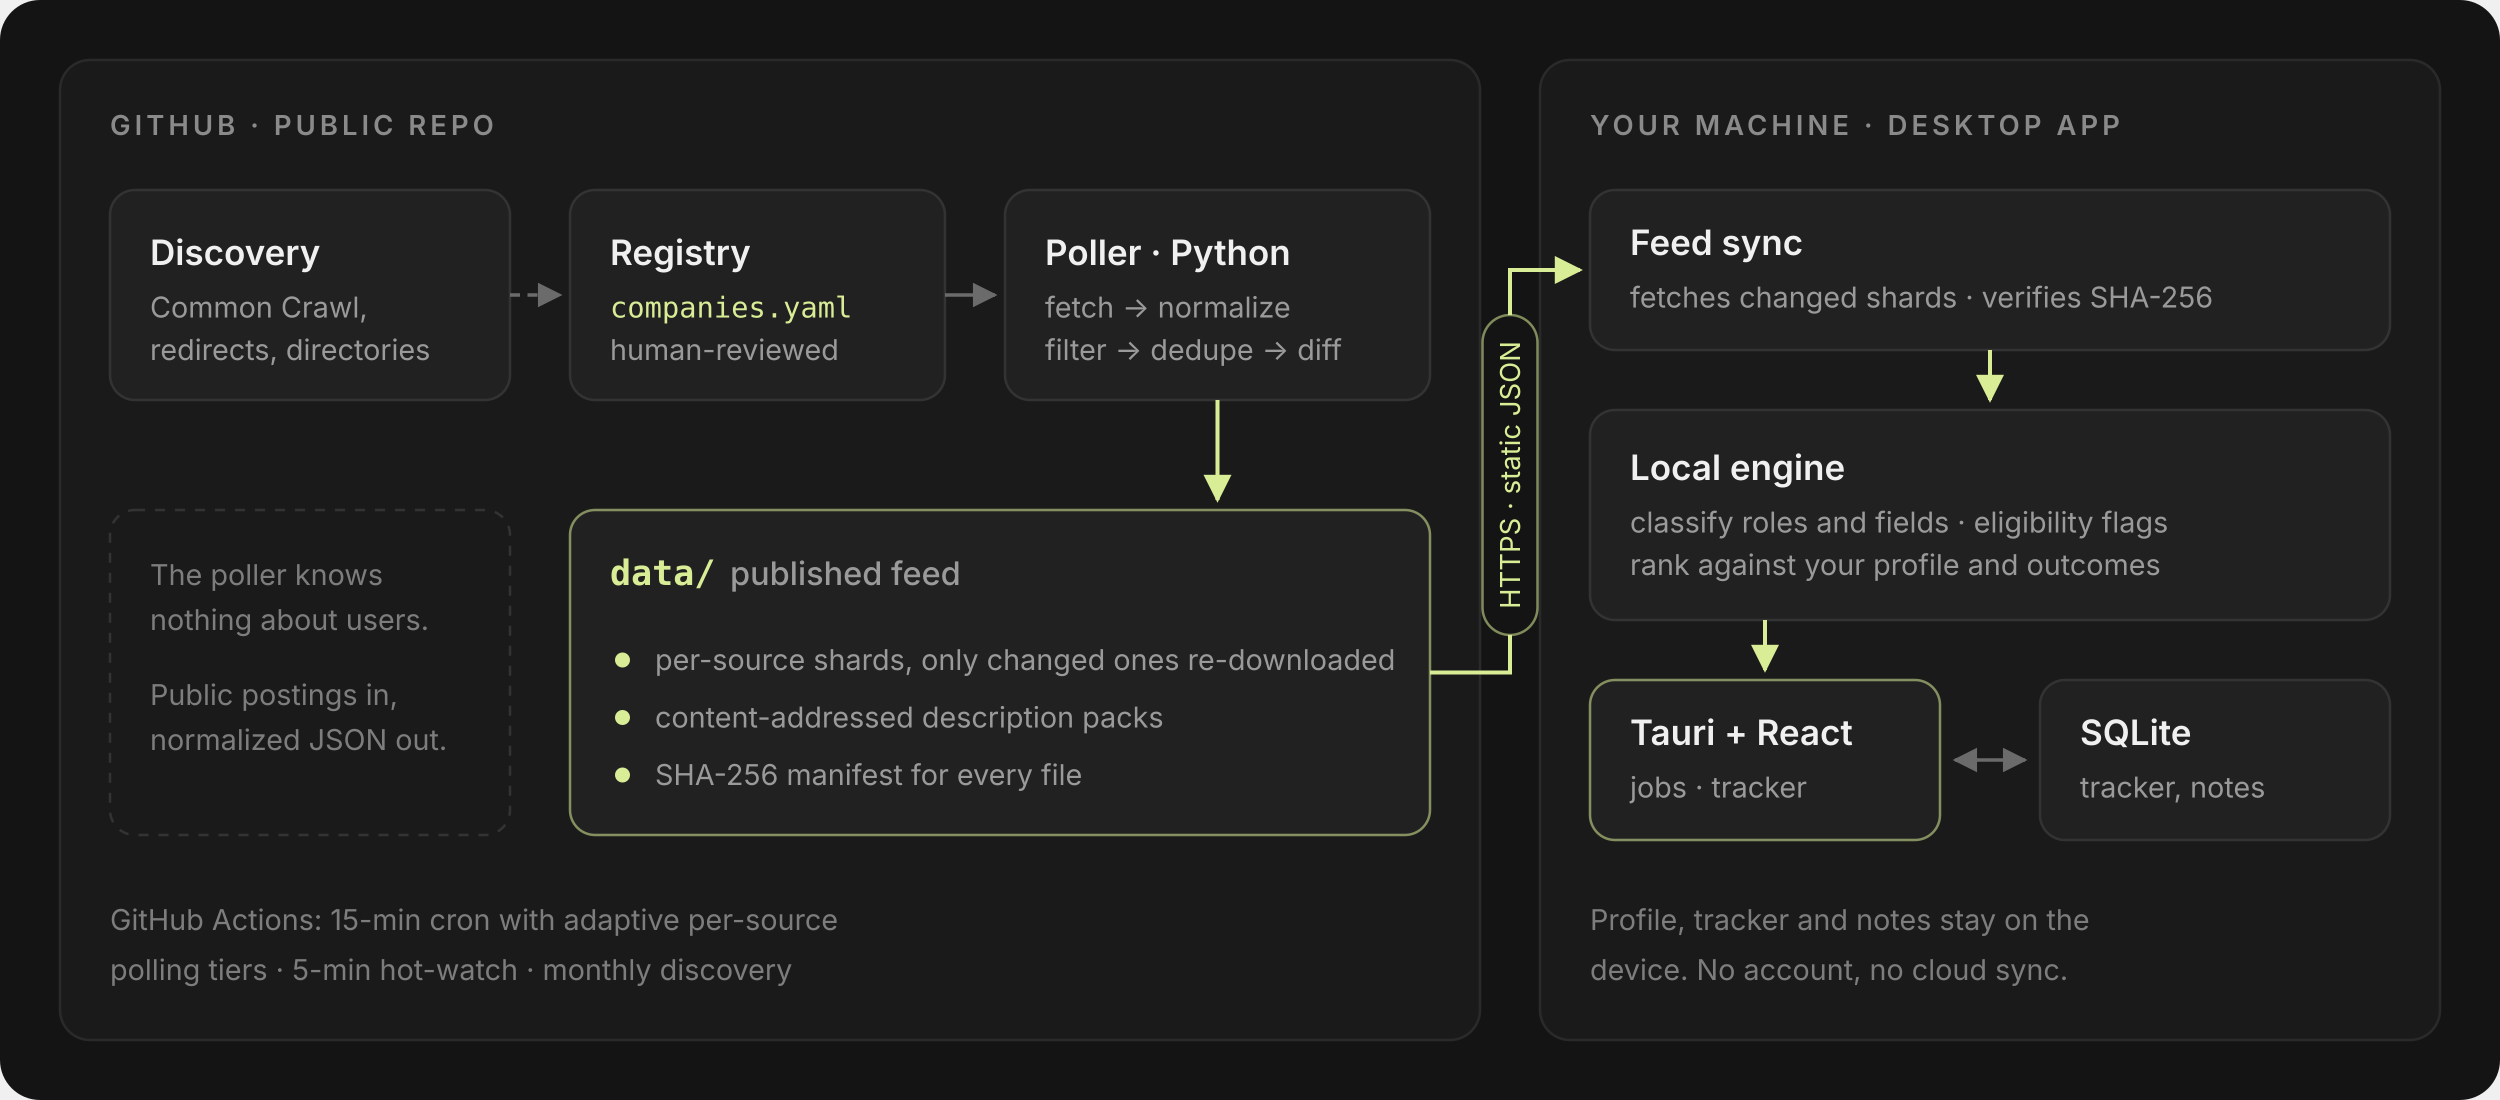
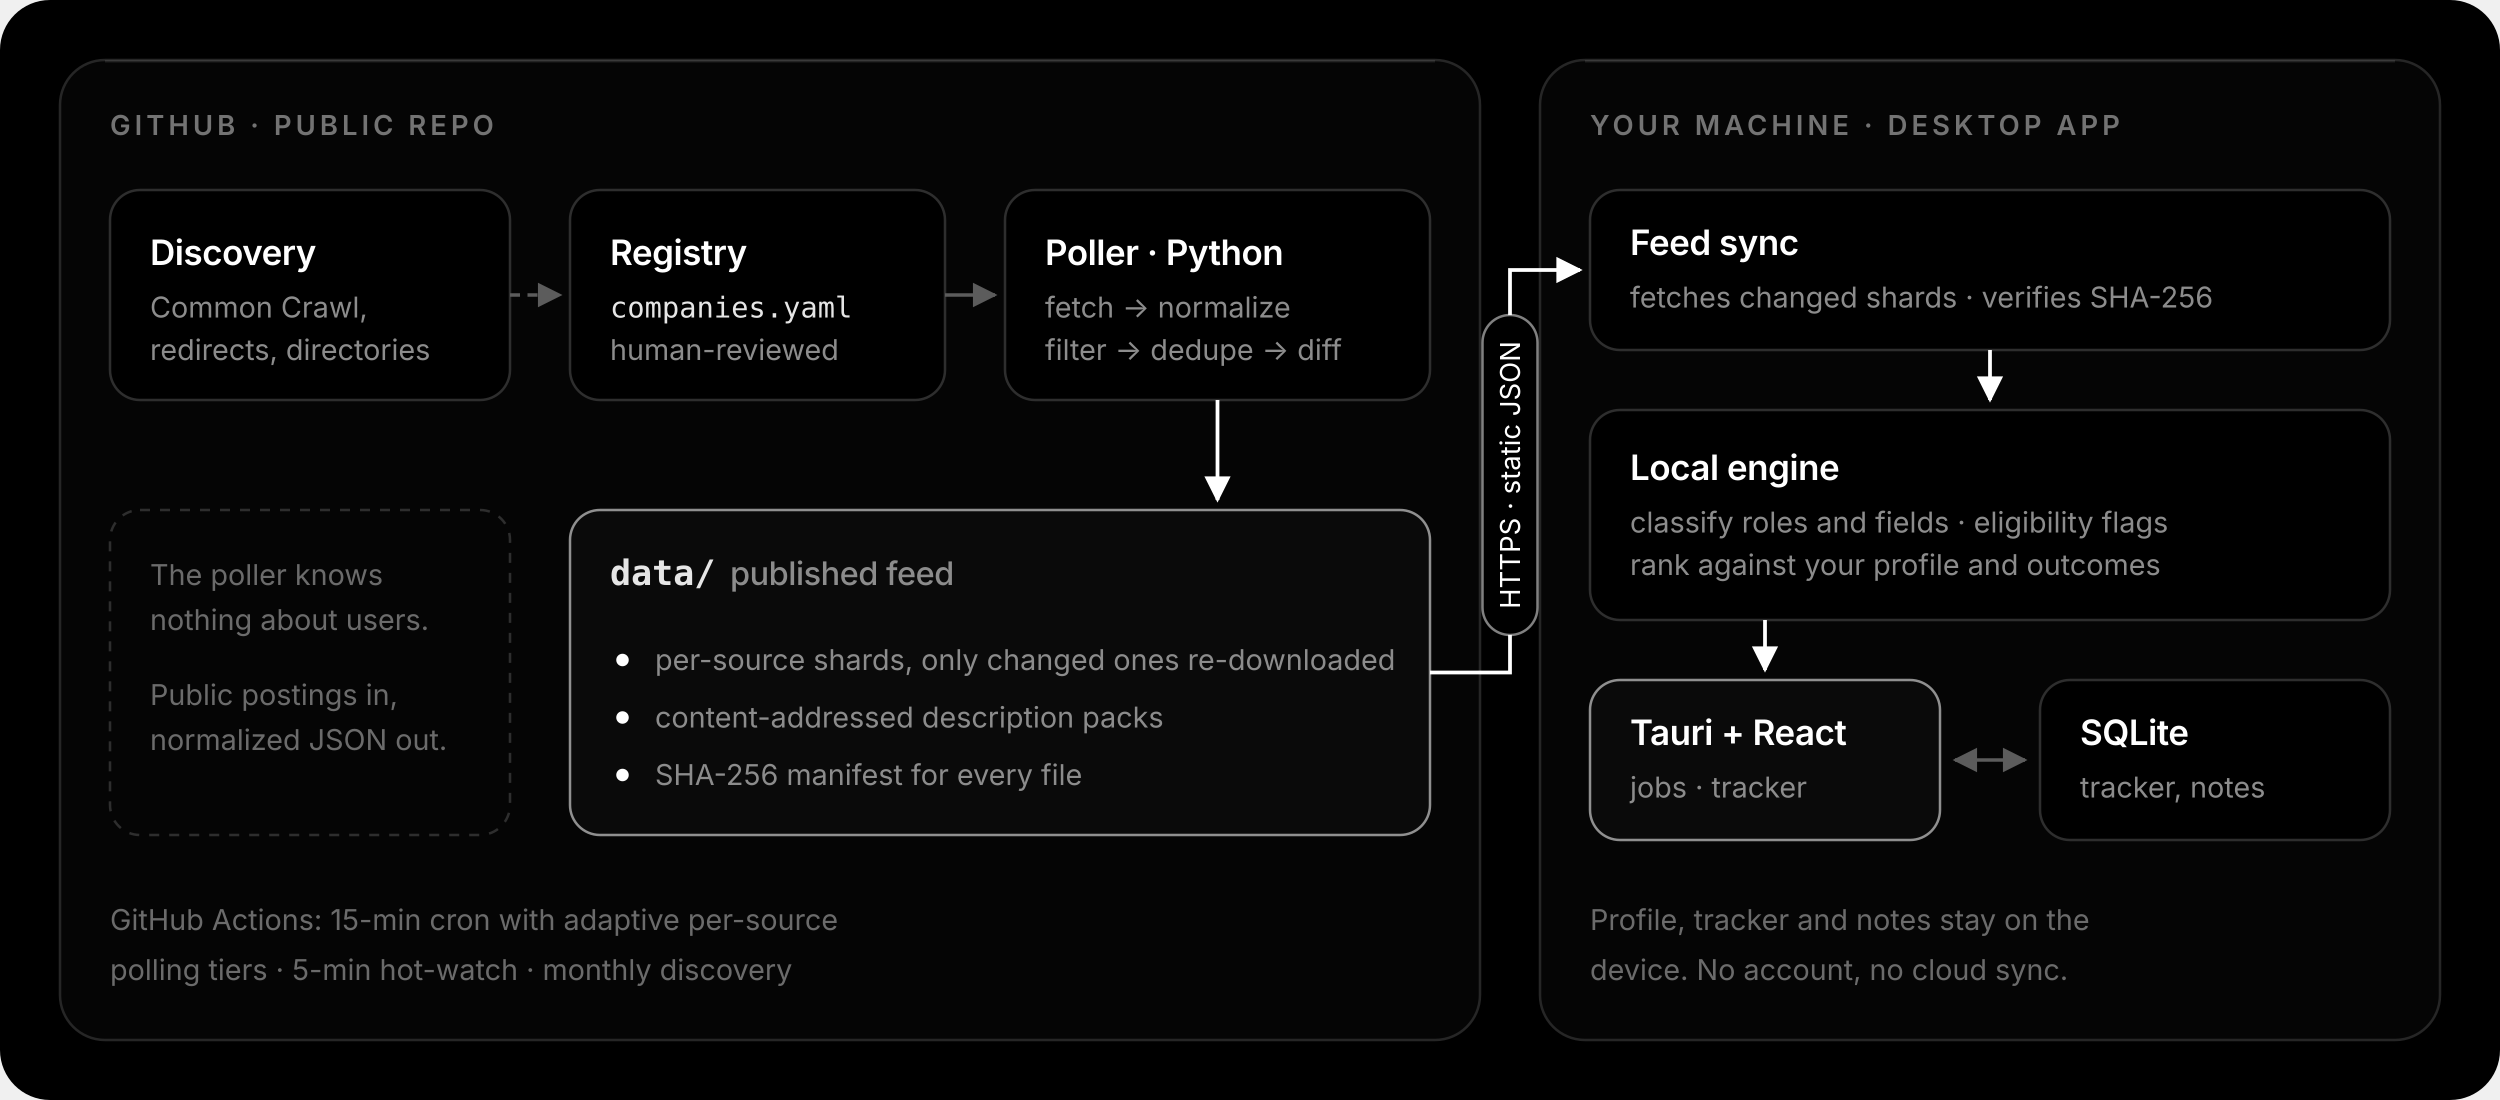
<svg xmlns="http://www.w3.org/2000/svg" viewBox="0 0 1000 440" width="1000" height="440" role="img" aria-labelledby="t d">
  <defs>
    <marker id="a" viewBox="0 0 10 10" refX="9" refY="5" markerWidth="7" markerHeight="7" orient="auto-start-reverse">
-       <path d="M0 0 10 5 0 10z" fill="#d8ed95" />
+       <path d="M0 0 10 5 0 10z" fill="#ffffff" />
    </marker>
    <marker id="g" viewBox="0 0 10 10" refX="9" refY="5" markerWidth="7" markerHeight="7" orient="auto-start-reverse">
-       <path d="M0 0 10 5 0 10z" fill="#6b6b6b" />
+       <path d="M0 0 10 5 0 10z" fill="#5c5c5c" />
    </marker>
    <style>
-       text { font-family: -apple-system, BlinkMacSystemFont, "Segoe UI", Inter, Helvetica, Arial, sans-serif; }
-       .panel { fill: #1a1a1a; stroke: #2a2a2a; }
-       .box { fill: #212121; stroke: #333; }
-       .hi { fill: #212121; stroke: #d8ed95; stroke-opacity: .55; }
-       .eyebrow { font-size: 11px; letter-spacing: 1.6px; fill: #8a8a8a; font-weight: 600; }
-       .h { font-size: 14px; fill: #f0f0f0; font-weight: 600; }
-       .s { font-size: 11.5px; fill: #9a9a9a; }
-       .m { font-family: ui-monospace, "Cascadia Code", Consolas, Menlo, monospace; font-size: 11.5px; fill: #d8ed95; }
-       .note { font-size: 11.5px; fill: #7d7d7d; }
-       .flow { stroke: #d8ed95; stroke-width: 1.6; fill: none; }
-       .ctl { stroke: #6b6b6b; stroke-width: 1.4; fill: none; }
+       text { font-family: Geist, Inter, -apple-system, BlinkMacSystemFont, "Segoe UI", Helvetica, Arial, sans-serif; }
+       .panel { fill: #050505; stroke: #262626; }
+       .box { fill: #000000; stroke: #2e2e2e; }
+       .hi { fill: #0a0a0a; stroke: #ffffff; stroke-opacity: .55; }
+       .eyebrow { font-size: 11px; letter-spacing: 1.6px; fill: #737373; font-weight: 600; }
+       .h { font-size: 14px; fill: #ffffff; font-weight: 600; letter-spacing: -0.2px; }
+       .s { font-size: 11.5px; fill: #8c8c8c; }
+       .m { font-family: ui-monospace, "Cascadia Code", Consolas, Menlo, monospace; font-size: 11.5px; fill: #e6e6e6; }
+       .note { font-size: 11.5px; fill: #6b6b6b; }
+       .flow { stroke: #ffffff; stroke-width: 1.5; fill: none; }
+       .ctl { stroke: #5c5c5c; stroke-width: 1.4; fill: none; }
+       .lift { fill: none; stroke: #ffffff; stroke-opacity: .09; }
    </style>
  </defs>
-   <rect width="1000" height="440" rx="16" fill="#141414" />
-   <rect class="panel" x="24" y="24" width="568" height="392" rx="12" />
+   <rect width="1000" height="440" rx="20" fill="#000000" />
+   <rect class="panel" x="24" y="24" width="568" height="392" rx="18" />
+   <path class="lift" d="M42 24.5H574" />
  <text class="eyebrow" x="44" y="54">GITHUB · PUBLIC REPO</text>
-   <rect class="box" x="44" y="76" width="160" height="84" rx="10" />
+   <rect class="box" x="44" y="76" width="160" height="84" rx="12" />
  <text class="h" x="60" y="106">Discovery</text>
  <text class="s" x="60" y="127">Common Crawl,</text>
  <text class="s" x="60" y="144">redirects, directories</text>
-   <rect class="box" x="228" y="76" width="150" height="84" rx="10" />
+   <rect class="box" x="228" y="76" width="150" height="84" rx="12" />
  <text class="h" x="244" y="106">Registry</text>
  <text class="m" x="244" y="127">companies.yaml</text>
  <text class="s" x="244" y="144">human-reviewed</text>
-   <rect class="box" x="402" y="76" width="170" height="84" rx="10" />
+   <rect class="box" x="402" y="76" width="170" height="84" rx="12" />
  <text class="h" x="418" y="106">Poller · Python</text>
  <text class="s" x="418" y="127">fetch → normalize</text>
  <text class="s" x="418" y="144">filter → dedupe → diff</text>
  <path class="ctl" d="M204 118H224" stroke-dasharray="4 3" marker-end="url(#g)" />
  <path class="ctl" d="M378 118H398" marker-end="url(#g)" />
  <path class="flow" d="M487 160V200" marker-end="url(#a)" />
-   <rect x="44" y="204" width="160" height="130" rx="10" fill="none" stroke="#333" stroke-dasharray="4 4" />
+   <rect x="44" y="204" width="160" height="130" rx="12" fill="none" stroke="#2e2e2e" stroke-dasharray="4 4" />
  <text class="note" x="60" y="234">The poller knows</text>
  <text class="note" x="60" y="252">nothing about users.</text>
  <text class="note" x="60" y="282">Public postings in,</text>
  <text class="note" x="60" y="300">normalized JSON out.</text>
-   <rect class="hi" x="228" y="204" width="344" height="130" rx="10" />
+   <rect class="hi" x="228" y="204" width="344" height="130" rx="12" />
  <text class="m" x="244" y="234" style="font-size:14px;font-weight:600">data/</text>
-   <text class="h" x="292" y="234" style="font-weight:500;fill:#9a9a9a;font-size:13px">published feed</text>
-   <circle cx="249" cy="264" r="3" fill="#d8ed95" />
+   <text class="h" x="292" y="234" style="font-weight:500;fill:#8c8c8c;font-size:13px">published feed</text>
+   <circle cx="249" cy="264" r="2.5" fill="#ffffff" />
  <text class="s" x="262" y="268">per-source shards, only changed ones re-downloaded</text>
-   <circle cx="249" cy="287" r="3" fill="#d8ed95" />
+   <circle cx="249" cy="287" r="2.5" fill="#ffffff" />
  <text class="s" x="262" y="291">content-addressed description packs</text>
-   <circle cx="249" cy="310" r="3" fill="#d8ed95" />
+   <circle cx="249" cy="310" r="2.5" fill="#ffffff" />
  <text class="s" x="262" y="314">SHA-256 manifest for every file</text>
  <text class="note" x="44" y="372">GitHub Actions: 15-min cron with adaptive per-source</text>
  <text class="note" x="44" y="392">polling tiers · 5-min hot-watch · monthly discovery</text>
-   <rect class="panel" x="616" y="24" width="360" height="392" rx="12" />
+   <rect class="panel" x="616" y="24" width="360" height="392" rx="18" />
+   <path class="lift" d="M634 24.5H958" />
  <text class="eyebrow" x="636" y="54">YOUR MACHINE · DESKTOP APP</text>
-   <rect class="box" x="636" y="76" width="320" height="64" rx="10" />
+   <rect class="box" x="636" y="76" width="320" height="64" rx="12" />
  <text class="h" x="652" y="102">Feed sync</text>
  <text class="s" x="652" y="123">fetches changed shards · verifies SHA-256</text>
-   <rect class="box" x="636" y="164" width="320" height="84" rx="10" />
+   <rect class="box" x="636" y="164" width="320" height="84" rx="12" />
  <text class="h" x="652" y="192">Local engine</text>
  <text class="s" x="652" y="213">classify roles and fields · eligibility flags</text>
  <text class="s" x="652" y="230">rank against your profile and outcomes</text>
-   <rect class="hi" x="636" y="272" width="140" height="64" rx="10" />
+   <rect class="hi" x="636" y="272" width="140" height="64" rx="12" />
  <text class="h" x="652" y="298">Tauri + React</text>
  <text class="s" x="652" y="319">jobs · tracker</text>
-   <rect class="box" x="816" y="272" width="140" height="64" rx="10" />
+   <rect class="box" x="816" y="272" width="140" height="64" rx="12" />
  <text class="h" x="832" y="298">SQLite</text>
  <text class="s" x="832" y="319">tracker, notes</text>
  <path class="flow" d="M796 140V160" marker-end="url(#a)" />
  <path class="flow" d="M706 248V268" marker-end="url(#a)" />
  <path class="ctl" d="M782 304H810" marker-start="url(#g)" marker-end="url(#g)" />
  <text class="note" x="636" y="372">Profile, tracker and notes stay on the</text>
  <text class="note" x="636" y="392">device. No account, no cloud sync.</text>
  <path class="flow" d="M572 269H604V108H632" marker-end="url(#a)" />
  <g transform="translate(604 190) rotate(-90)">
-     <rect x="-64" y="-11" width="128" height="22" rx="11" fill="#141414" stroke="#d8ed95" stroke-opacity=".55" />
-     <text x="0" y="4" text-anchor="middle" style="font-size:11px;fill:#d8ed95">HTTPS · static JSON</text>
+     <rect x="-64" y="-11" width="128" height="22" rx="11" fill="#000000" stroke="#ffffff" stroke-opacity=".5" />
+     <text x="0" y="4" text-anchor="middle" style="font-size:11px;fill:#ffffff">HTTPS · static JSON</text>
  </g>
</svg>
